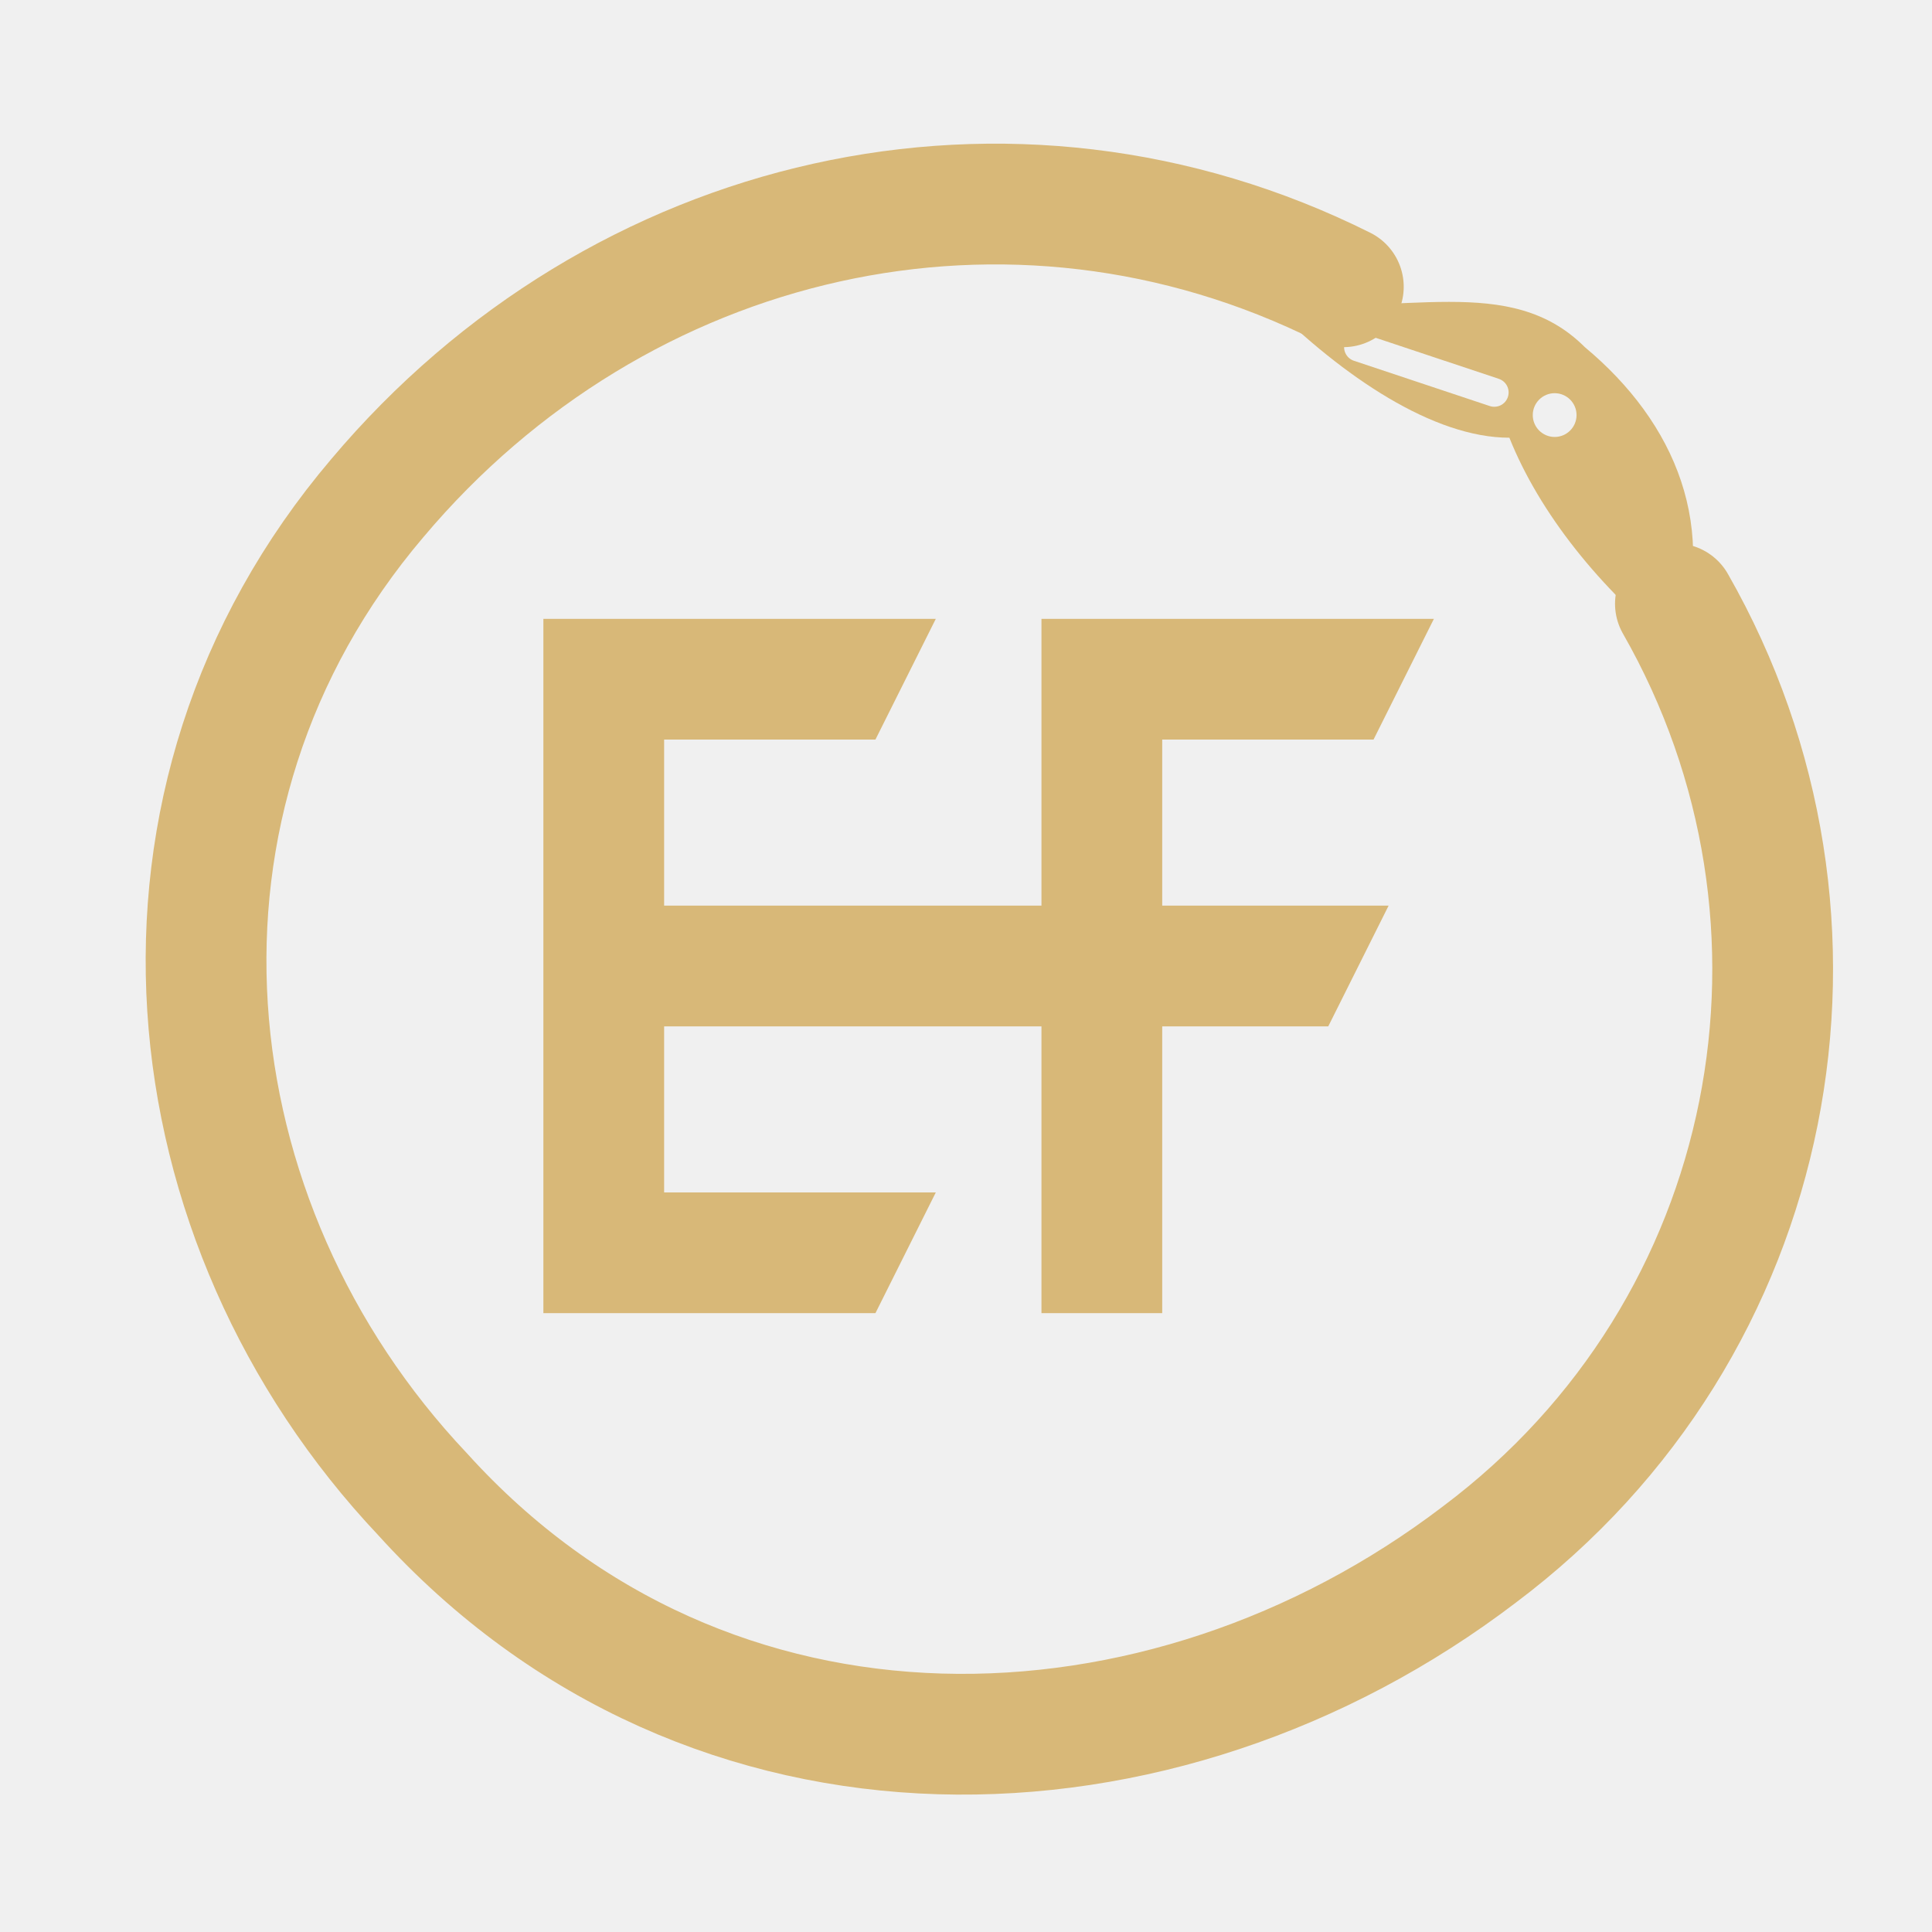
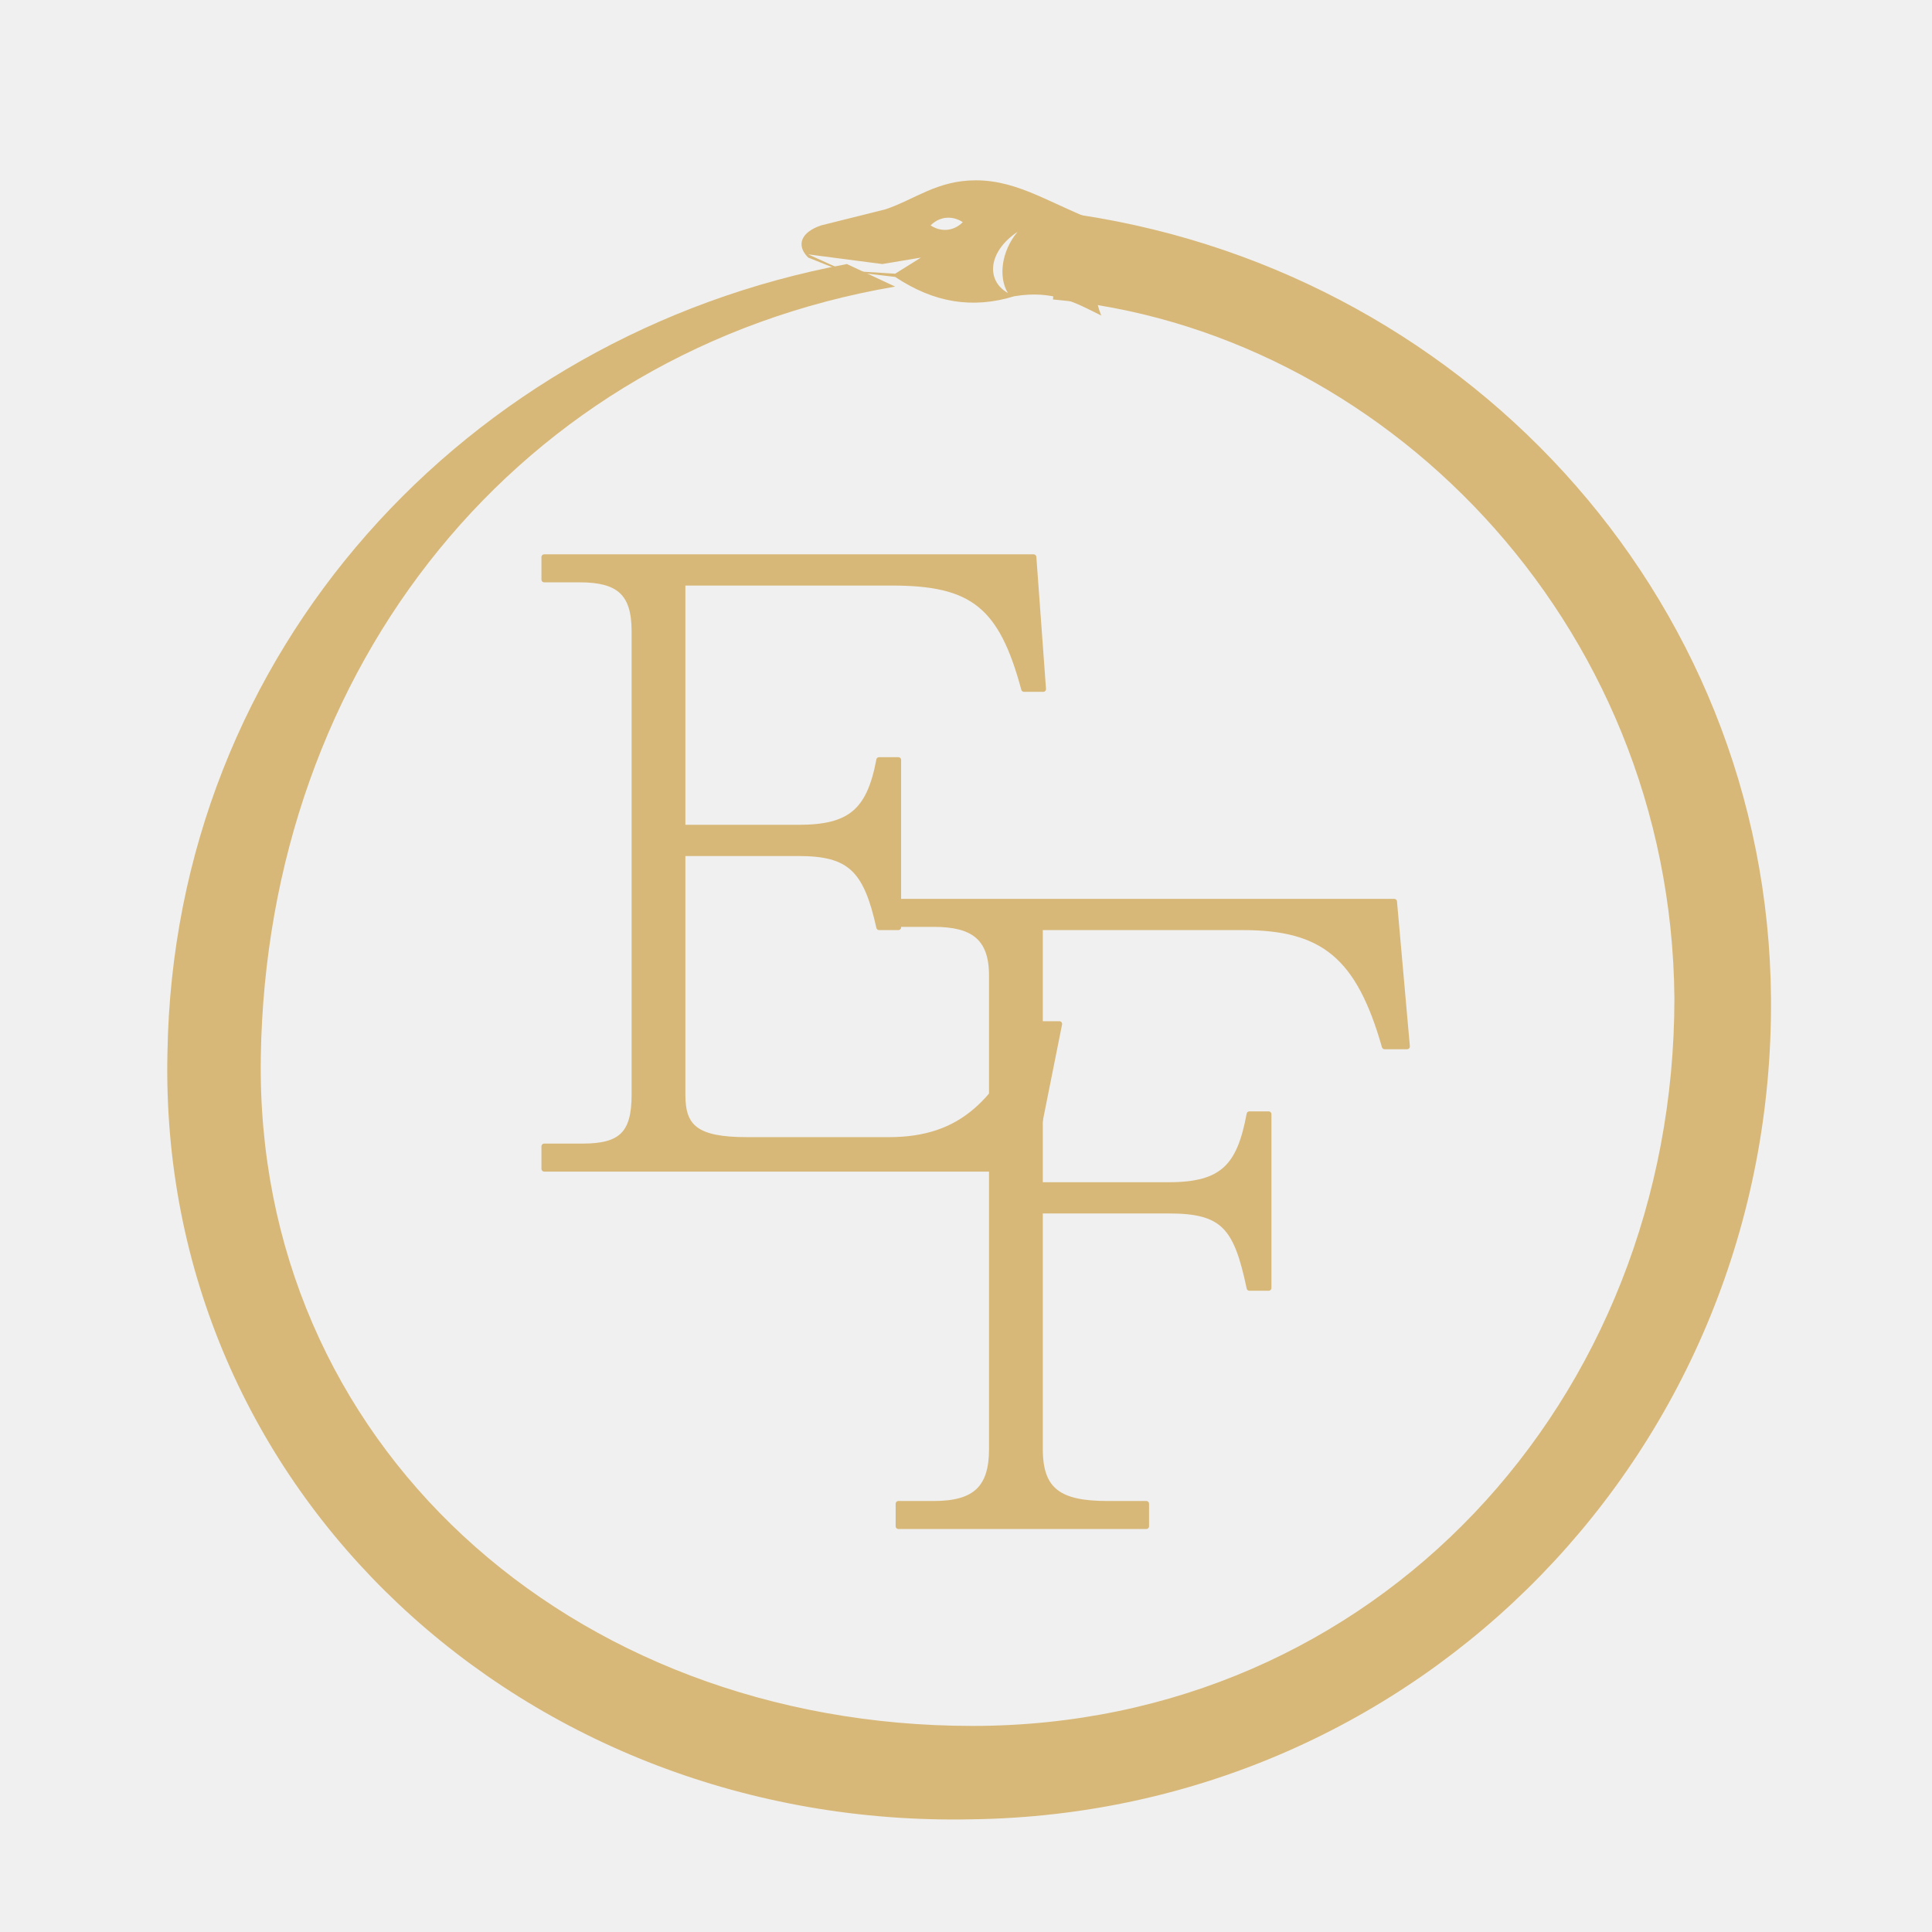
- <svg xmlns="http://www.w3.org/2000/svg" viewBox="0 0 128 128" fill="none" color="#D8B878" role="img" aria-label="Eternity Flux: EF within an ouroboros">
-   <path d="M89 19C67 8 41 14 25 33C8 53 11 81 28 99C47 120 77 119 98 103C118 88 123 61 111 40" stroke="#D8B878" stroke-width="8" stroke-linecap="round" />
-   <defs>
-     <mask id="ef-serpent-cutouts">
-       <rect width="128" height="128" fill="white" />
-       <path d="M90 23L99 26" stroke="black" stroke-width="1.9" stroke-linecap="round" />
-       <circle cx="103" cy="27.5" r="1.45" fill="black" />
-     </mask>
-   </defs>
-   <path mask="url(#ef-serpent-cutouts)" d="M111 43C106 39 102 34 100 29C95 29 89 25 84 20C93 21 100 18 105 23C111 28 114 35 111 43Z" fill="#D8B878" />
-   <path d="M36 41H62L58 49H44V60H69V41H95L91 49H77V60H92L88 68H77V87H69V68H44V79H62L58 87H36V41Z" fill="#D8B878" />
+ <svg xmlns="http://www.w3.org/2000/svg" width="600" height="600" viewBox="0 0 600 600" fill="none" role="img" aria-label="Eternity Flux serif EF monogram within an ouroboros">
+   <g fill="#D8B878">
+     <path id="serpent-body" d="M330 66 C453 82 549 184 550 310 C551 450 441 563 302 565 C163 568 49 463 52 327 C54 202 145 104 263 82 L278 89 C161 109 83 207 81 328 C79 448 177 536 302 536 C427 536 520 435 520 310 C519 192 428 102 327 93 Z" />
+     <path id="serpent-head" fill-rule="evenodd" d="M344 70 C327 64 317 56 303 56 C291 56 284 62 275 65 L255 70 C249 72 247 76 251 80 L261 84 L278 86 C290 94 302 96 315 92 C327 90 334 94 342 98 C338 88 341 80 344 70 Z M289 70 C292 67 296 67 299 69 C296 72 292 72 289 70 Z M251 79 L274 82 L286 80 L278 85 L262 84 Z M316 72 C311 78 310 86 313 91 C306 87 307 78 316 72 Z" />
+     <path id="letter-e" stroke="#D8B878" stroke-width="1.7" stroke-linejoin="round" d="M169 173 H321 L324 214 H318 C311 188 302 181 277 181 H212 V257 H248 C264 257 270 252 273 236 H279 V288 H273 C269 270 264 265 248 265 H212 V340 C212 350 216 354 232 354 H276 C299 354 310 342 321 318 H329 L320 363 H169 V356 H181 C193 356 197 352 197 340 V196 C197 184 192 180 180 180 H169 Z" />
+     <path id="letter-f" stroke="#D8B878" stroke-width="1.7" stroke-linejoin="round" d="M279 280 H433 L437 325 H430 C422 297 411 288 386 288 H323 V368 H363 C380 368 385 362 388 346 H394 V400 H388 C384 381 380 376 363 376 H323 V450 C323 463 329 467 344 467 H356 V474 H279 V467 H290 C303 467 308 462 308 450 V303 C308 291 302 287 290 287 H279 Z" />
+   </g>
</svg>
